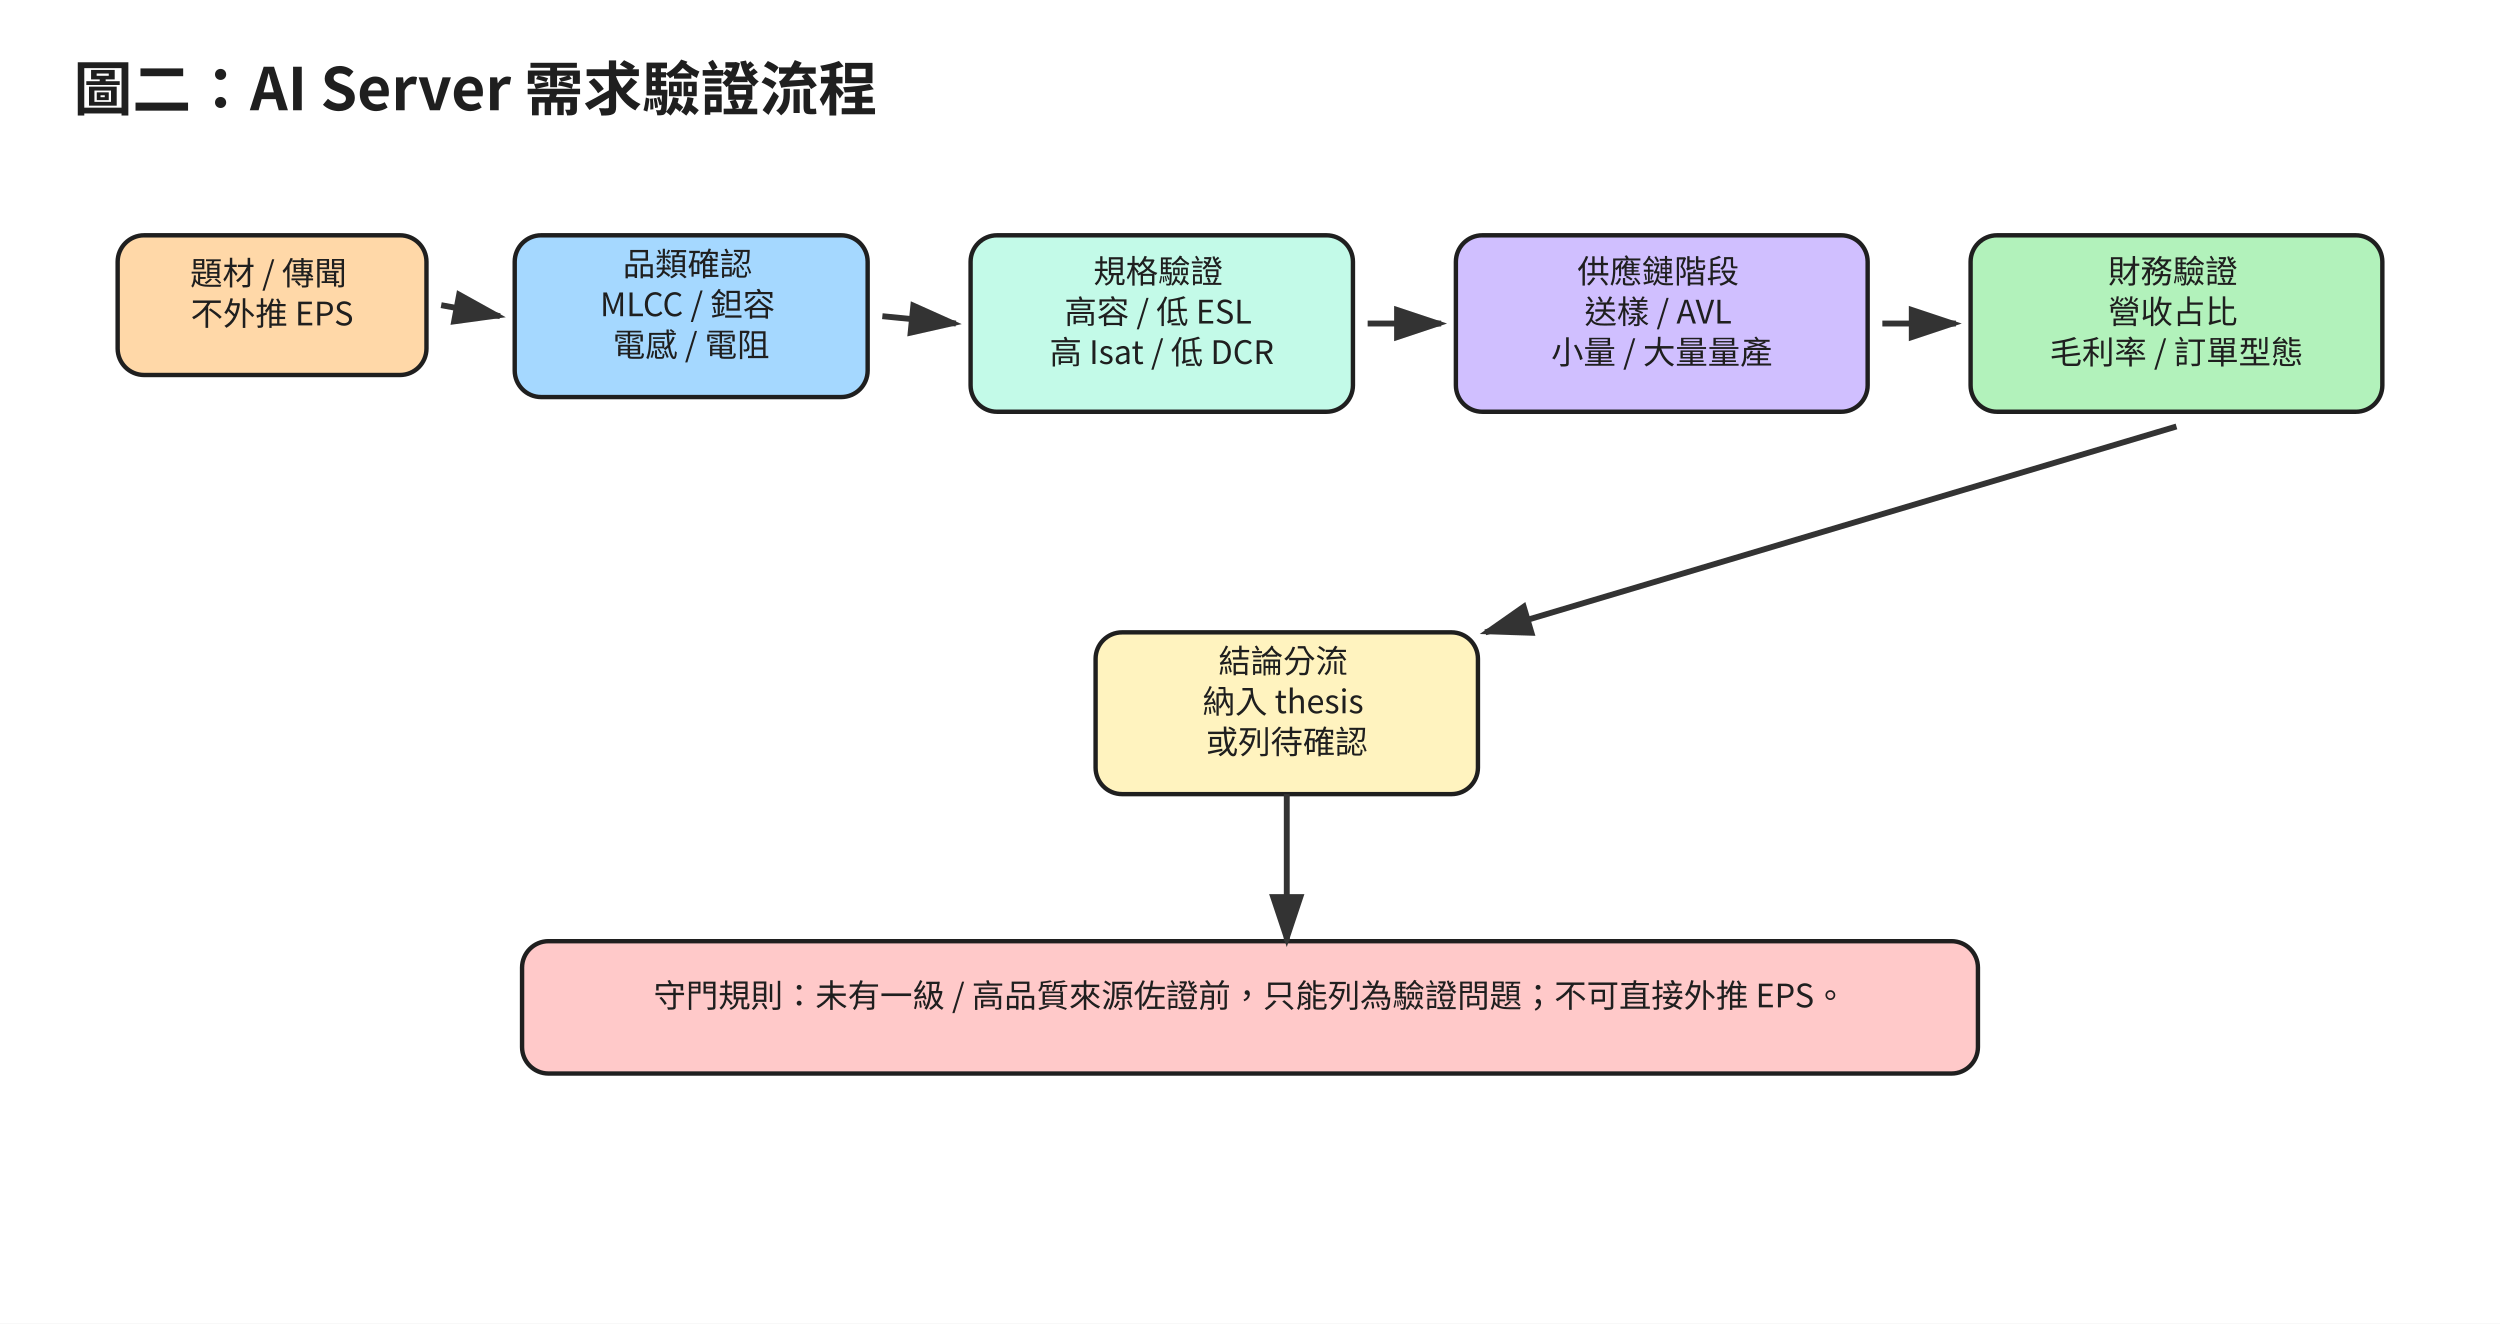
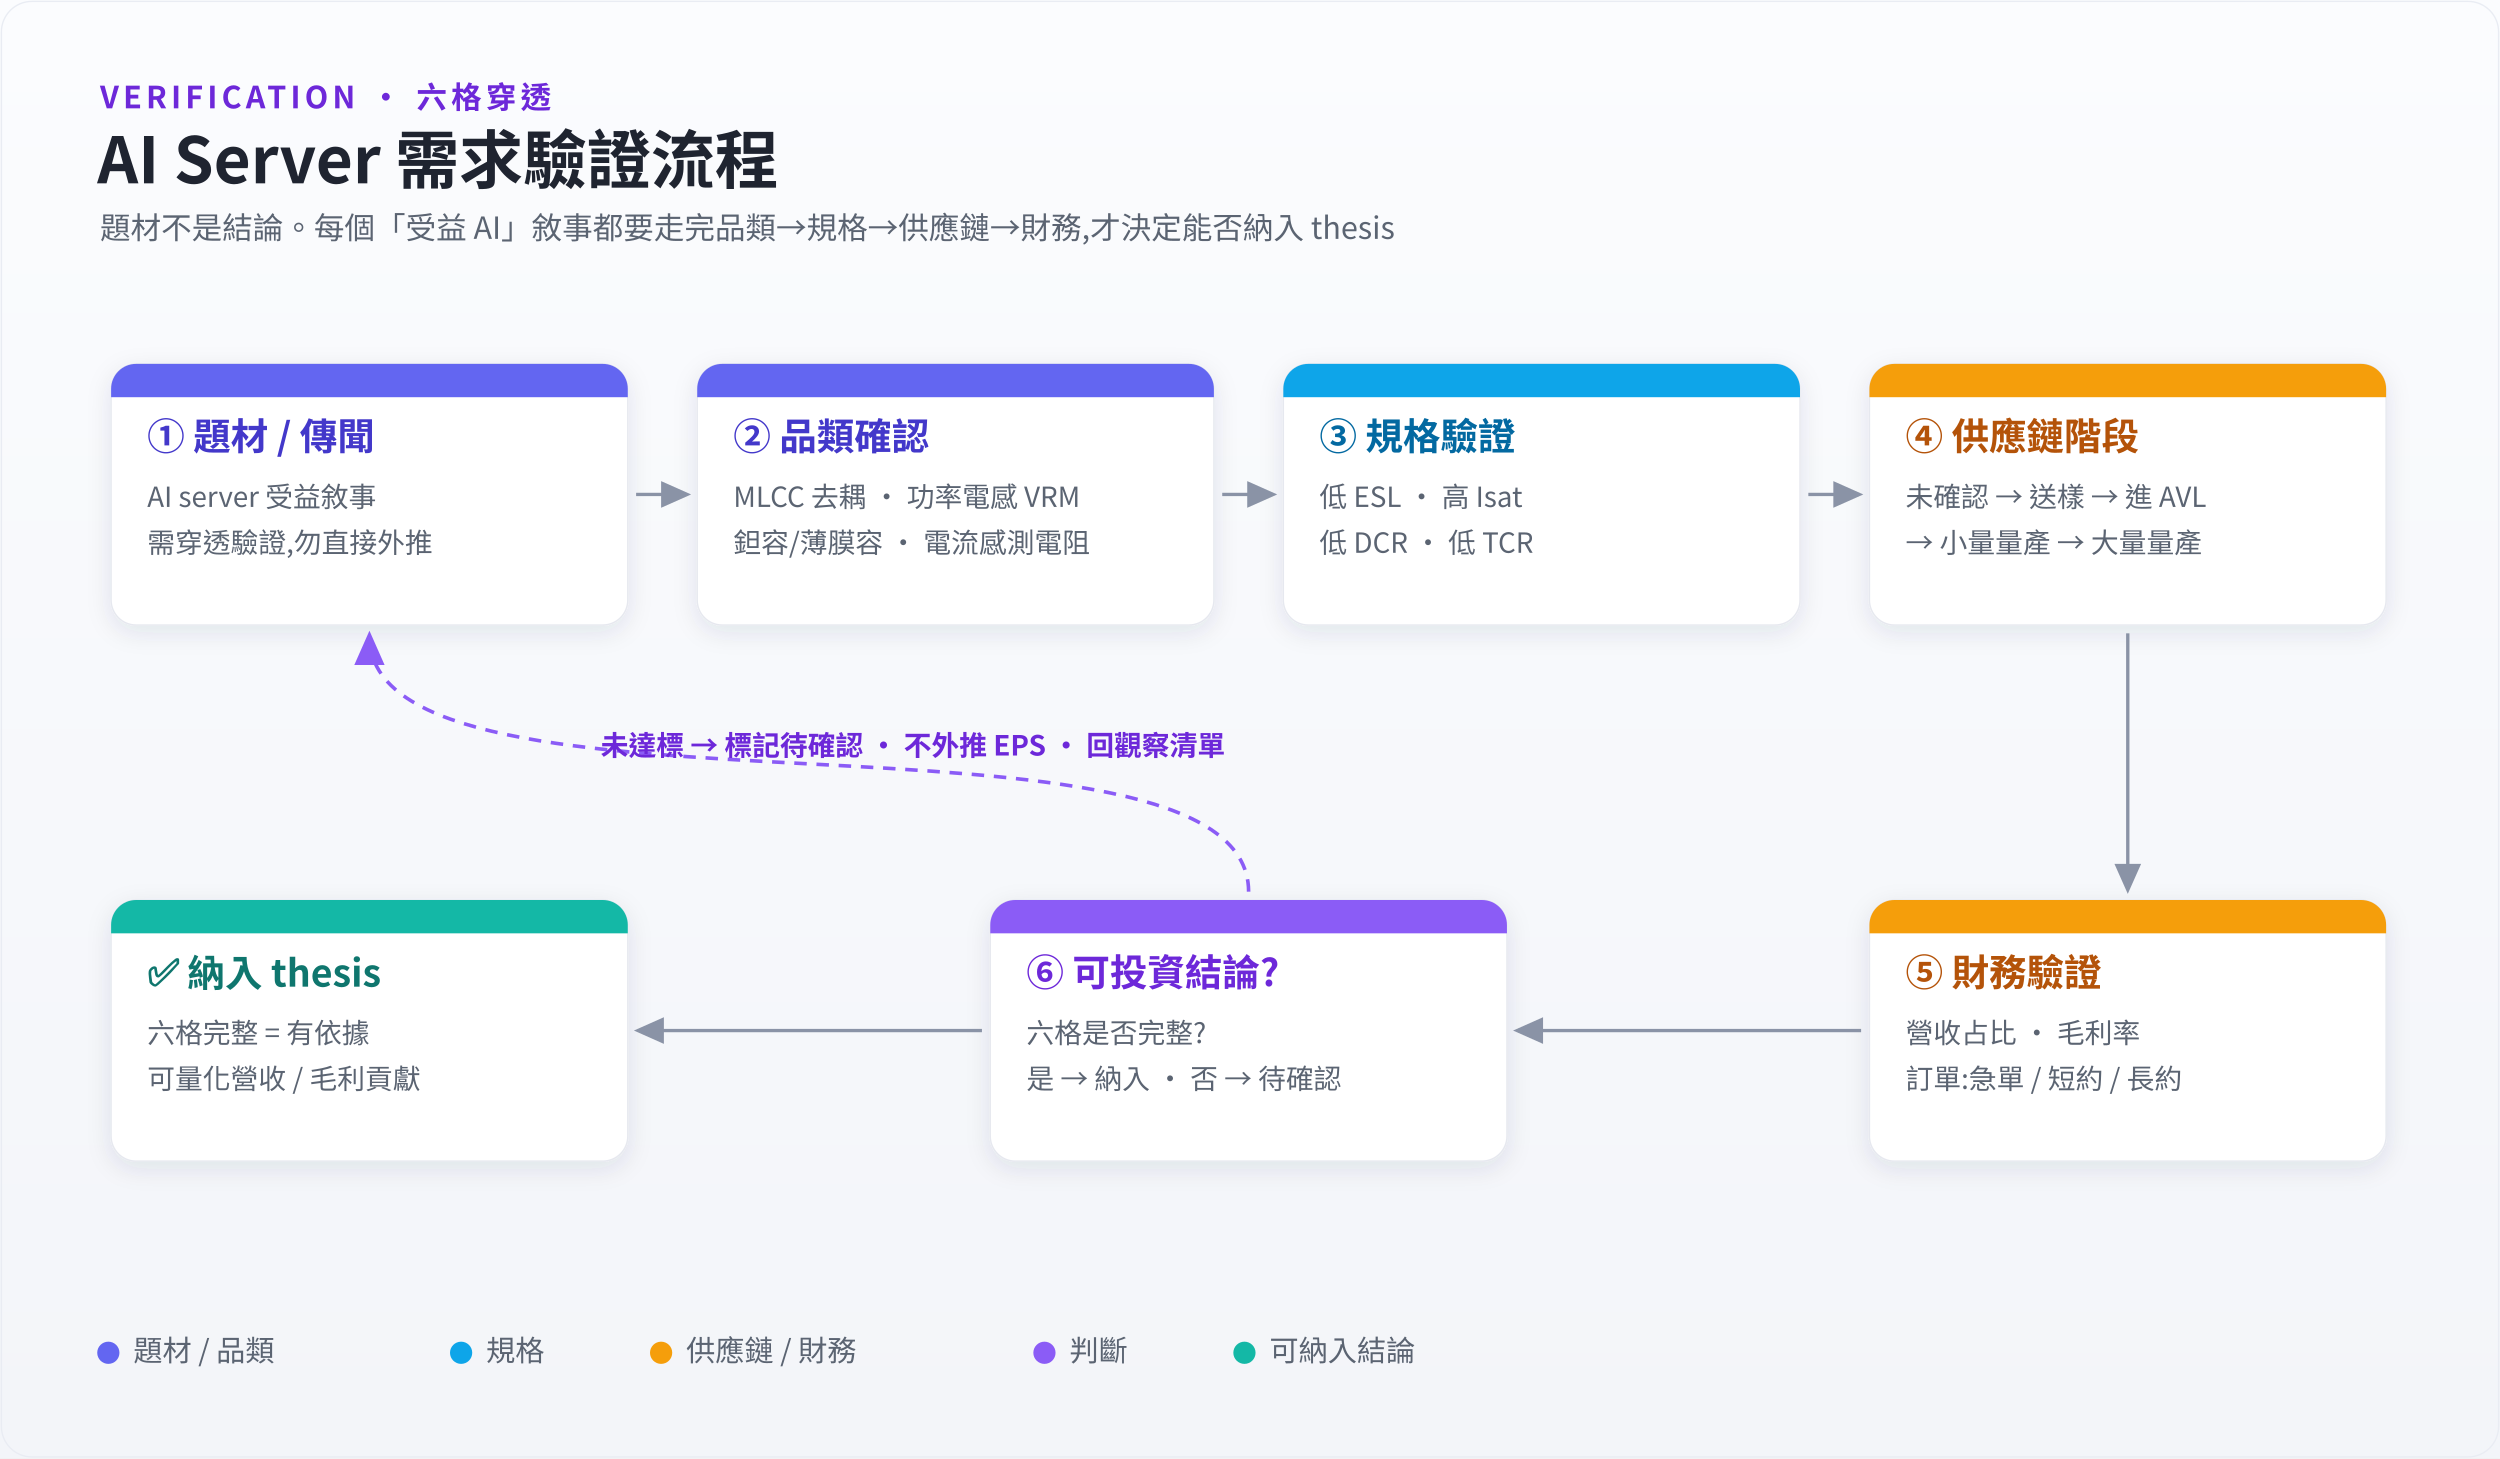
- <svg xmlns="http://www.w3.org/2000/svg" width="1700" height="900" viewBox="0 0 1700 900">
-   <rect width="100%" height="100%" fill="white" />
+ <svg xmlns="http://www.w3.org/2000/svg" width="1800" height="1050" viewBox="0 0 1800 1050" font-family="Noto Sans CJK TC, Noto Sans CJK SC, sans-serif">
  <defs>
-     <marker id="arrow" markerWidth="10" markerHeight="10" refX="8" refY="3" orient="auto">
-       <path d="M0,0 L0,6 L9,3 z" fill="#333" />
+     <linearGradient id="bg" x1="0" y1="0" x2="0" y2="1">
+       <stop offset="0" stop-color="#fbfcfe" />
+       <stop offset="1" stop-color="#f3f5f9" />
+     </linearGradient>
+     <filter id="soft" x="-30%" y="-30%" width="160%" height="160%">
+       <feDropShadow dx="0" dy="5" stdDeviation="9" flood-color="#27324a" flood-opacity="0.10" />
+     </filter>
+     <marker id="aFaint" markerWidth="11" markerHeight="11" refX="7.5" refY="4" orient="auto">
+       <path d="M0,0 L9,4 L0,8 Z" fill="#8a93a6" />
+     </marker>
+     <marker id="aViolet" markerWidth="12" markerHeight="12" refX="8" refY="4.2" orient="auto">
+       <path d="M0,0 L9.5,4.2 L0,8.4 Z" fill="#8b5cf6" />
    </marker>
  </defs>
-   <text x="50" y="75" font-family="Microsoft JhengHei, Noto Sans CJK TC, sans-serif" font-size="40" font-weight="700" fill="#1f1f1f" text-anchor="start">
-     <tspan x="50" dy="0">圖二：AI Server 需求驗證流程</tspan>
-   </text>
-   <rect x="80" y="160" width="210" height="95" rx="18" fill="#ffd8a8" stroke="#1f1f1f" stroke-width="3" />
-   <text x="185.0" y="193.75" font-family="Microsoft JhengHei, Noto Sans CJK TC, sans-serif" font-size="22" font-weight="400" fill="#1f1f1f" text-anchor="middle">
-     <tspan x="185.0" dy="0">題材 / 傳聞</tspan>
-     <tspan x="185.0" dy="27.5">不外推 EPS</tspan>
-   </text>
-   <rect x="350" y="160" width="240" height="110" rx="18" fill="#a5d8ff" stroke="#1f1f1f" stroke-width="3" />
-   <text x="470.0" y="187.5" font-family="Microsoft JhengHei, Noto Sans CJK TC, sans-serif" font-size="22" font-weight="400" fill="#1f1f1f" text-anchor="middle">
-     <tspan x="470.0" dy="0">品類確認</tspan>
-     <tspan x="470.0" dy="27.5">MLCC / 鉭容</tspan>
-     <tspan x="470.0" dy="27.5">電感 / 電阻</tspan>
-   </text>
-   <rect x="660" y="160" width="260" height="120" rx="18" fill="#c3fae8" stroke="#1f1f1f" stroke-width="3" />
-   <text x="790.0" y="192.5" font-family="Microsoft JhengHei, Noto Sans CJK TC, sans-serif" font-size="22" font-weight="400" fill="#1f1f1f" text-anchor="middle">
-     <tspan x="790.0" dy="0">規格驗證</tspan>
-     <tspan x="790.0" dy="27.5">高容 / 低 ESL</tspan>
-     <tspan x="790.0" dy="27.5">高 Isat / 低 DCR</tspan>
-   </text>
-   <rect x="990" y="160" width="280" height="120" rx="18" fill="#d0bfff" stroke="#1f1f1f" stroke-width="3" />
-   <text x="1130.0" y="192.5" font-family="Microsoft JhengHei, Noto Sans CJK TC, sans-serif" font-size="22" font-weight="400" fill="#1f1f1f" text-anchor="middle">
-     <tspan x="1130.0" dy="0">供應鏈階段</tspan>
-     <tspan x="1130.0" dy="27.5">送樣 / AVL</tspan>
-     <tspan x="1130.0" dy="27.5">小量 / 大量量產</tspan>
-   </text>
-   <rect x="1340" y="160" width="280" height="120" rx="18" fill="#b2f2bb" stroke="#1f1f1f" stroke-width="3" />
-   <text x="1480.0" y="192.5" font-family="Microsoft JhengHei, Noto Sans CJK TC, sans-serif" font-size="22" font-weight="400" fill="#1f1f1f" text-anchor="middle">
-     <tspan x="1480.0" dy="0">財務驗證</tspan>
-     <tspan x="1480.0" dy="27.5">營收占比</tspan>
-     <tspan x="1480.0" dy="27.5">毛利率 / 訂單型態</tspan>
-   </text>
-   <rect x="745" y="430" width="260" height="110" rx="18" fill="#fff3bf" stroke="#1f1f1f" stroke-width="3" />
-   <text x="875.0" y="457.5" font-family="Microsoft JhengHei, Noto Sans CJK TC, sans-serif" font-size="22" font-weight="400" fill="#1f1f1f" text-anchor="middle">
-     <tspan x="875.0" dy="0">結論分流</tspan>
-     <tspan x="875.0" dy="27.5">納入 thesis</tspan>
-     <tspan x="875.0" dy="27.5">或列待確認</tspan>
-   </text>
-   <rect x="355" y="640" width="990" height="90" rx="18" fill="#ffc9c9" stroke="#1f1f1f" stroke-width="3" />
-   <text x="850.0" y="685.0" font-family="Microsoft JhengHei, Noto Sans CJK TC, sans-serif" font-size="22" font-weight="400" fill="#1f1f1f" text-anchor="middle">
-     <tspan x="850.0" dy="0">守門規則：未有一級 / 高品質來源佐證前，只能列為驗證問題；不可直接外推 EPS。</tspan>
-   </text>
-   <line x1="300" y1="207.5" x2="340" y2="215.0" stroke="#333" stroke-width="4" marker-end="url(#arrow)" />
-   <line x1="600" y1="215.0" x2="650" y2="220.0" stroke="#333" stroke-width="4" marker-end="url(#arrow)" />
-   <line x1="930" y1="220.0" x2="980" y2="220.0" stroke="#333" stroke-width="4" marker-end="url(#arrow)" />
-   <line x1="1280" y1="220.0" x2="1330" y2="220.0" stroke="#333" stroke-width="4" marker-end="url(#arrow)" />
-   <line x1="1480" y1="290" x2="1010" y2="430" stroke="#333" stroke-width="4" marker-end="url(#arrow)" />
-   <line x1="875" y1="540" x2="875" y2="640" stroke="#333" stroke-width="4" marker-end="url(#arrow)" />
+   <rect x="0" y="0" width="1800" height="1050" fill="url(#bg)" />
+   <rect x="1" y="1" width="1798" height="1048" rx="22" fill="none" stroke="#e9ecf3" />
+   <text x="72" y="78" font-size="22" font-weight="bold" letter-spacing="3" fill="#6d28d9">VERIFICATION · 六格穿透</text>
+   <text x="70" y="132" font-size="46" font-weight="bold" fill="#1f2430">AI Server 需求驗證流程</text>
+   <text x="72" y="172" font-size="22" fill="#5b6472">題材不是結論。每個「受益 AI」敘事都要走完品類→規格→供應鏈→財務,才決定能否納入 thesis</text>
+   <rect x="80" y="262" width="372" height="188" rx="18" fill="#ffffff" stroke="#e6e8ef" filter="url(#soft)" />
+   <path d="M98,262 h336 a18,18 0 0 1 18,18 v6 h-372 v-6 a18,18 0 0 1 18,-18 z" fill="#6366f1" />
+   <text x="106" y="324" font-size="27" font-weight="bold" fill="#4338ca">① 題材 / 傳聞</text>
+   <text x="106" y="365" font-size="20" fill="#5b6472">AI server 受益敘事</text>
+   <text x="106" y="398" font-size="20" fill="#5b6472">需穿透驗證,勿直接外推</text>
+   <rect x="502" y="262" width="372" height="188" rx="18" fill="#ffffff" stroke="#e6e8ef" filter="url(#soft)" />
+   <path d="M520,262 h336 a18,18 0 0 1 18,18 v6 h-372 v-6 a18,18 0 0 1 18,-18 z" fill="#6366f1" />
+   <text x="528" y="324" font-size="27" font-weight="bold" fill="#4338ca">② 品類確認</text>
+   <text x="528" y="365" font-size="20" fill="#5b6472">MLCC 去耦 · 功率電感 VRM</text>
+   <text x="528" y="398" font-size="20" fill="#5b6472">鉭容/薄膜容 · 電流感測電阻</text>
+   <rect x="924" y="262" width="372" height="188" rx="18" fill="#ffffff" stroke="#e6e8ef" filter="url(#soft)" />
+   <path d="M942,262 h336 a18,18 0 0 1 18,18 v6 h-372 v-6 a18,18 0 0 1 18,-18 z" fill="#0ea5e9" />
+   <text x="950" y="324" font-size="27" font-weight="bold" fill="#0369a1">③ 規格驗證</text>
+   <text x="950" y="365" font-size="20" fill="#5b6472">低 ESL · 高 Isat</text>
+   <text x="950" y="398" font-size="20" fill="#5b6472">低 DCR · 低 TCR</text>
+   <rect x="1346" y="262" width="372" height="188" rx="18" fill="#ffffff" stroke="#e6e8ef" filter="url(#soft)" />
+   <path d="M1364,262 h336 a18,18 0 0 1 18,18 v6 h-372 v-6 a18,18 0 0 1 18,-18 z" fill="#f59e0b" />
+   <text x="1372" y="324" font-size="27" font-weight="bold" fill="#b45309">④ 供應鏈階段</text>
+   <text x="1372" y="365" font-size="20" fill="#5b6472">未確認 → 送樣 → 進 AVL</text>
+   <text x="1372" y="398" font-size="20" fill="#5b6472">→ 小量量產 → 大量量產</text>
+   <rect x="1346" y="648" width="372" height="188" rx="18" fill="#ffffff" stroke="#e6e8ef" filter="url(#soft)" />
+   <path d="M1364,648 h336 a18,18 0 0 1 18,18 v6 h-372 v-6 a18,18 0 0 1 18,-18 z" fill="#f59e0b" />
+   <text x="1372" y="710" font-size="27" font-weight="bold" fill="#b45309">⑤ 財務驗證</text>
+   <text x="1372" y="751" font-size="20" fill="#5b6472">營收占比 · 毛利率</text>
+   <text x="1372" y="784" font-size="20" fill="#5b6472">訂單:急單 / 短約 / 長約</text>
+   <rect x="713" y="648" width="372" height="188" rx="18" fill="#ffffff" stroke="#e6e8ef" filter="url(#soft)" />
+   <path d="M731,648 h336 a18,18 0 0 1 18,18 v6 h-372 v-6 a18,18 0 0 1 18,-18 z" fill="#8b5cf6" />
+   <text x="739" y="710" font-size="27" font-weight="bold" fill="#6d28d9">⑥ 可投資結論?</text>
+   <text x="739" y="751" font-size="20" fill="#5b6472">六格是否完整?</text>
+   <text x="739" y="784" font-size="20" fill="#5b6472">是 → 納入 · 否 → 待確認</text>
+   <rect x="80" y="648" width="372" height="188" rx="18" fill="#ffffff" stroke="#e6e8ef" filter="url(#soft)" />
+   <path d="M98,648 h336 a18,18 0 0 1 18,18 v6 h-372 v-6 a18,18 0 0 1 18,-18 z" fill="#14b8a6" />
+   <text x="106" y="710" font-size="27" font-weight="bold" fill="#0f766e">✅ 納入 thesis</text>
+   <text x="106" y="751" font-size="20" fill="#5b6472">六格完整 = 有依據</text>
+   <text x="106" y="784" font-size="20" fill="#5b6472">可量化營收 / 毛利貢獻</text>
+   <line x1="458" y1="356.0" x2="494" y2="356.0" stroke="#8a93a6" stroke-width="2.4" marker-end="url(#aFaint)" />
+   <line x1="880" y1="356.0" x2="916" y2="356.0" stroke="#8a93a6" stroke-width="2.4" marker-end="url(#aFaint)" />
+   <line x1="1302" y1="356.0" x2="1338" y2="356.0" stroke="#8a93a6" stroke-width="2.4" marker-end="url(#aFaint)" />
+   <line x1="1532.0" y1="456" x2="1532.0" y2="640" stroke="#8a93a6" stroke-width="2.4" marker-end="url(#aFaint)" />
+   <line x1="1340" y1="742.0" x2="1093" y2="742.0" stroke="#8a93a6" stroke-width="2.4" marker-end="url(#aFaint)" />
+   <line x1="707" y1="742.0" x2="460" y2="742.0" stroke="#8a93a6" stroke-width="2.4" marker-end="url(#aFaint)" />
+   <path d="M899.0,642 C899.0,492 266.0,608 266.0,458" fill="none" stroke="#8b5cf6" stroke-width="2.6" stroke-dasharray="9 7" marker-end="url(#aViolet)" />
+   <text x="432.5" y="544.0" font-size="20" font-weight="bold" fill="#6d28d9">未達標 → 標記待確認 · 不外推 EPS · 回觀察清單</text>
+   <circle cx="78" cy="974" r="8" fill="#6366f1" />
+   <text x="96" y="980" font-size="21" fill="#5b6472">題材 / 品類</text>
+   <circle cx="332" cy="974" r="8" fill="#0ea5e9" />
+   <text x="350" y="980" font-size="21" fill="#5b6472">規格</text>
+   <circle cx="476" cy="974" r="8" fill="#f59e0b" />
+   <text x="494" y="980" font-size="21" fill="#5b6472">供應鏈 / 財務</text>
+   <circle cx="752" cy="974" r="8" fill="#8b5cf6" />
+   <text x="770" y="980" font-size="21" fill="#5b6472">判斷</text>
+   <circle cx="896" cy="974" r="8" fill="#14b8a6" />
+   <text x="914" y="980" font-size="21" fill="#5b6472">可納入結論</text>
</svg>
